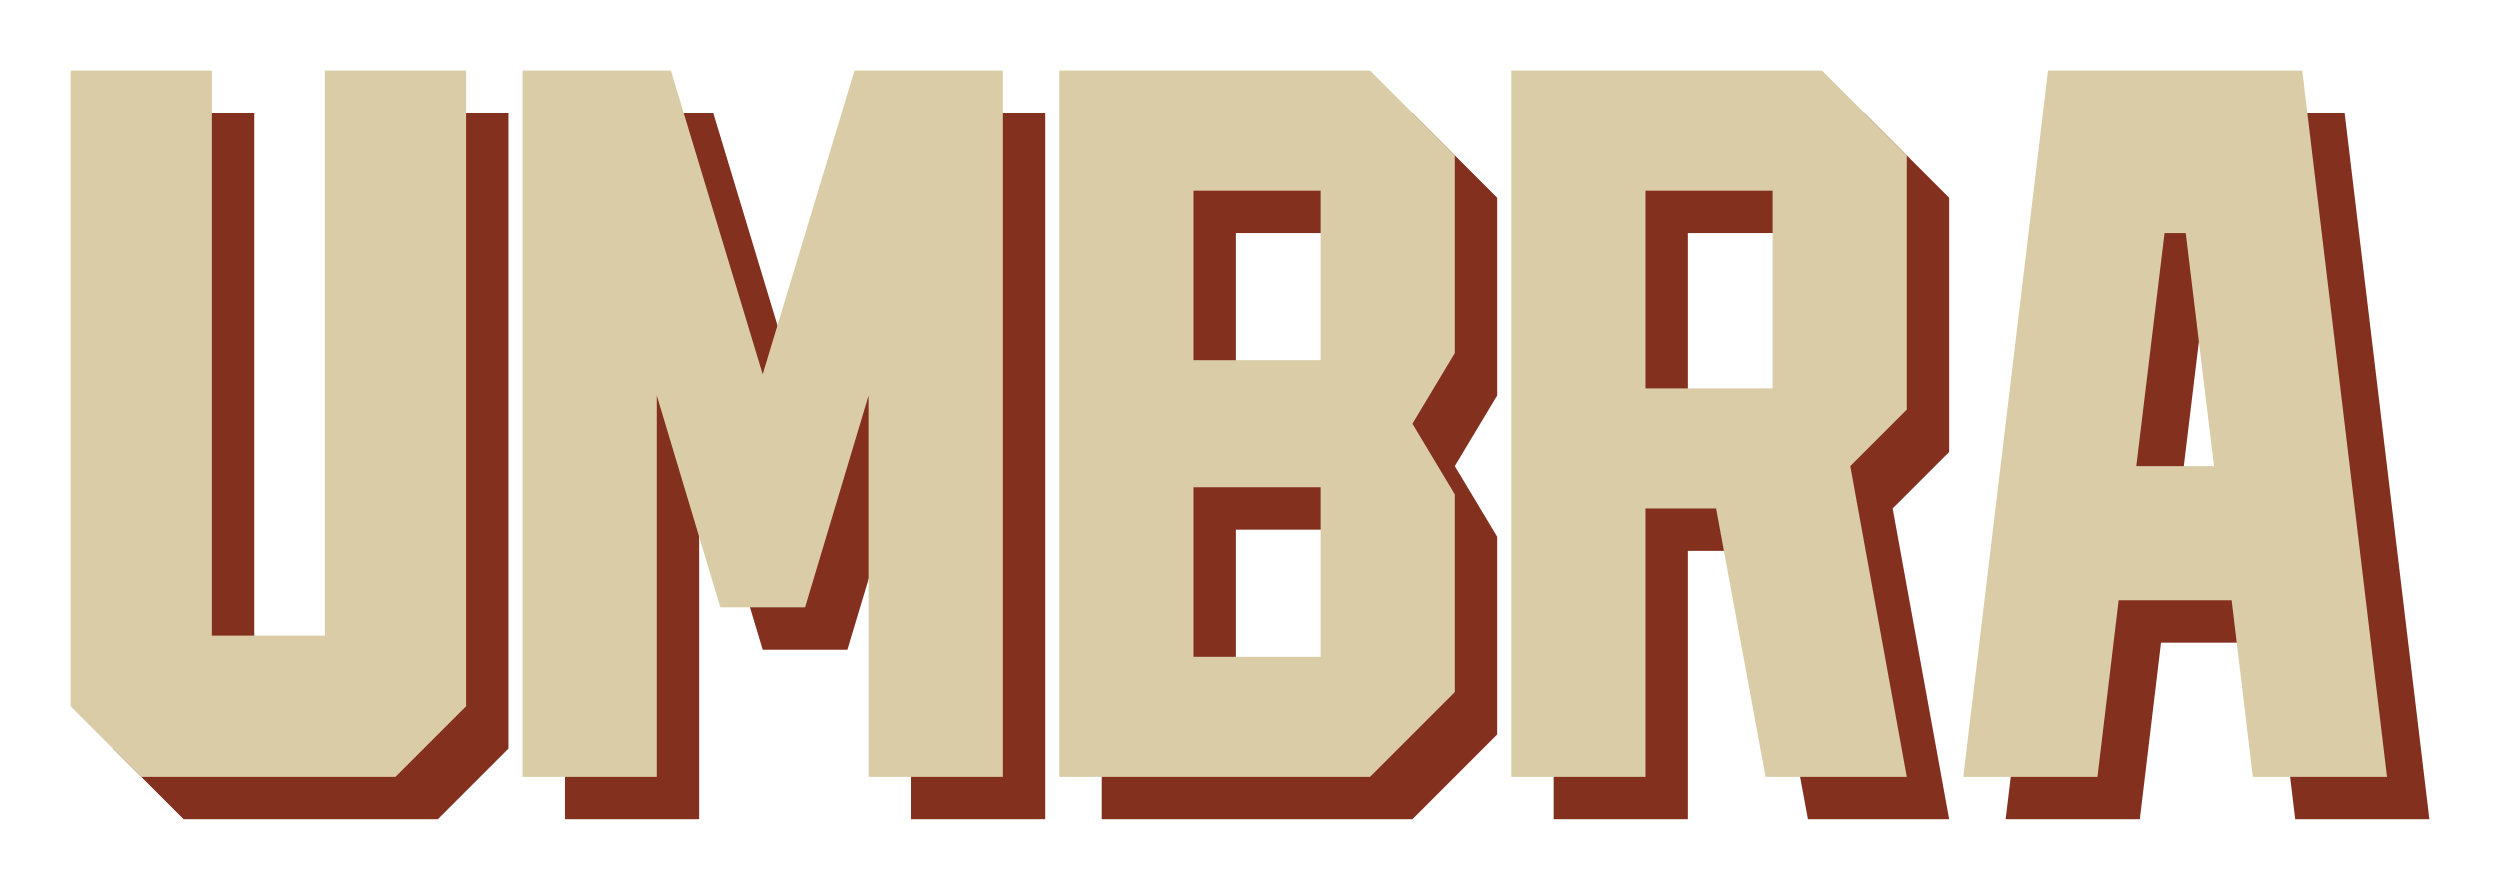
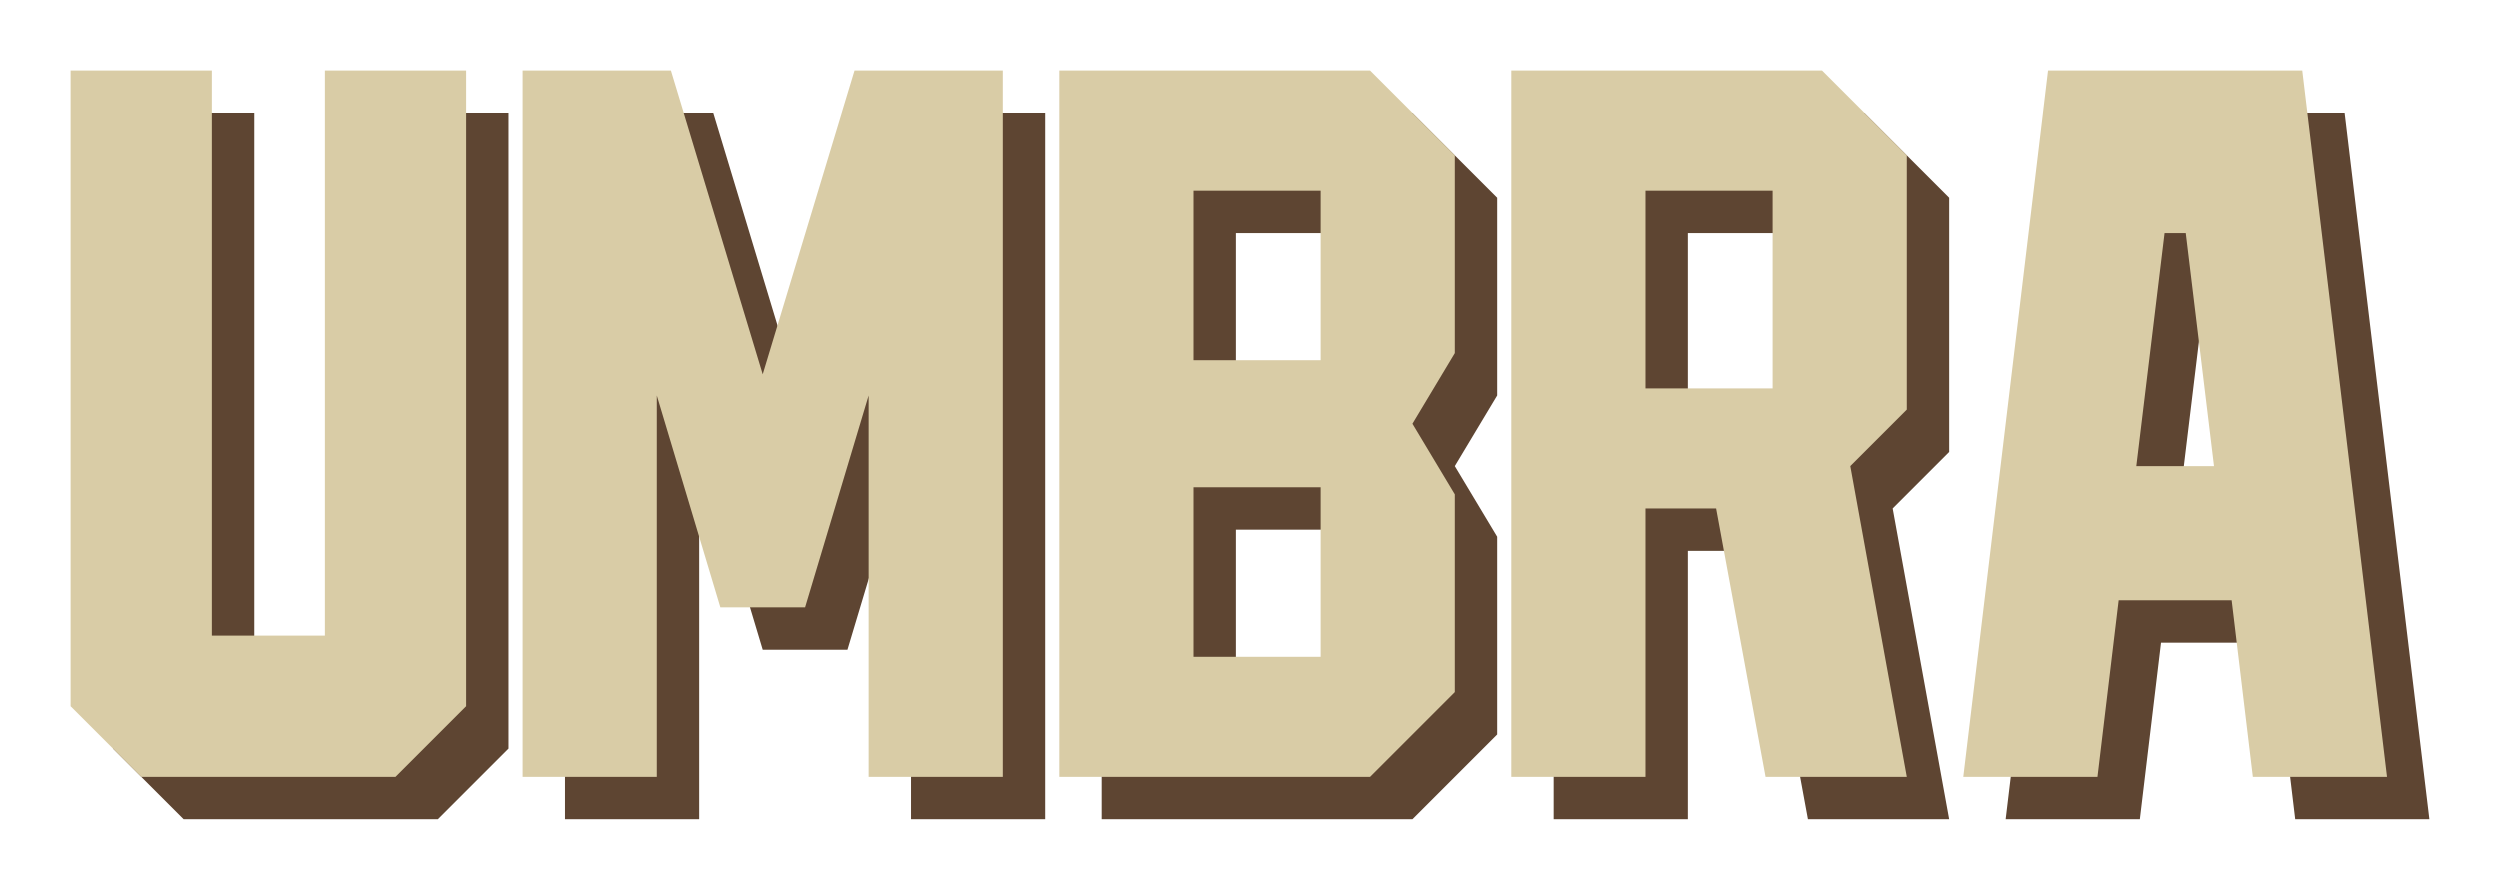
<svg xmlns="http://www.w3.org/2000/svg" viewBox="0 0 708 252" width="708" height="252">
-   <path fill="#84301f" fill-rule="evenodd" d="M32,32 L72,32 L72,192 L104,192 L104,32 L144,32 L144,212 L124,232 L52,232 L32,212 Z M160,232 L160,32 L202,32 L228,118 L254,32 L296,32 L296,232 L258,232 L258,124 L240,184 L216,184 L198,124 L198,232 Z M312,32 L400,32 L424,56 L424,112 L412,132 L424,152 L424,208 L400,232 L312,232 Z M350,66 L386,66 L386,114 L350,114 Z M350,150 L386,150 L386,198 L350,198 Z M440,32 L528,32 L552,56 L552,128 L536,144 L552,232 L512,232 L498,156 L478,156 L478,232 L440,232 Z M478,66 L514,66 L514,122 L478,122 Z M568,232 L592,32 L664,32 L688,232 L650,232 L644,182 L612,182 L606,232 Z M625,78 L631,78 L639,144 L617,144 Z" />
+   <path fill="#5e4532" fill-rule="evenodd" d="M32,32 L72,32 L72,192 L104,192 L104,32 L144,32 L144,212 L124,232 L52,232 L32,212 Z M160,232 L160,32 L202,32 L228,118 L254,32 L296,32 L296,232 L258,232 L258,124 L240,184 L216,184 L198,124 L198,232 Z M312,32 L400,32 L424,56 L424,112 L412,132 L424,152 L424,208 L400,232 L312,232 Z M350,66 L386,66 L386,114 L350,114 Z M350,150 L386,150 L386,198 L350,198 Z M440,32 L528,32 L552,56 L552,128 L536,144 L552,232 L512,232 L498,156 L478,156 L478,232 L440,232 Z M478,66 L514,66 L514,122 L478,122 Z M568,232 L592,32 L664,32 L688,232 L650,232 L644,182 L612,182 L606,232 Z M625,78 L631,78 L639,144 L617,144 Z" />
  <path fill="#d9cca6" fill-rule="evenodd" d="M20,20 L60,20 L60,180 L92,180 L92,20 L132,20 L132,200 L112,220 L40,220 L20,200 Z M148,220 L148,20 L190,20 L216,106 L242,20 L284,20 L284,220 L246,220 L246,112 L228,172 L204,172 L186,112 L186,220 Z M300,20 L388,20 L412,44 L412,100 L400,120 L412,140 L412,196 L388,220 L300,220 Z M338,54 L374,54 L374,102 L338,102 Z M338,138 L374,138 L374,186 L338,186 Z M428,20 L516,20 L540,44 L540,116 L524,132 L540,220 L500,220 L486,144 L466,144 L466,220 L428,220 Z M466,54 L502,54 L502,110 L466,110 Z M556,220 L580,20 L652,20 L676,220 L638,220 L632,170 L600,170 L594,220 Z M613,66 L619,66 L627,132 L605,132 Z" />
</svg>
